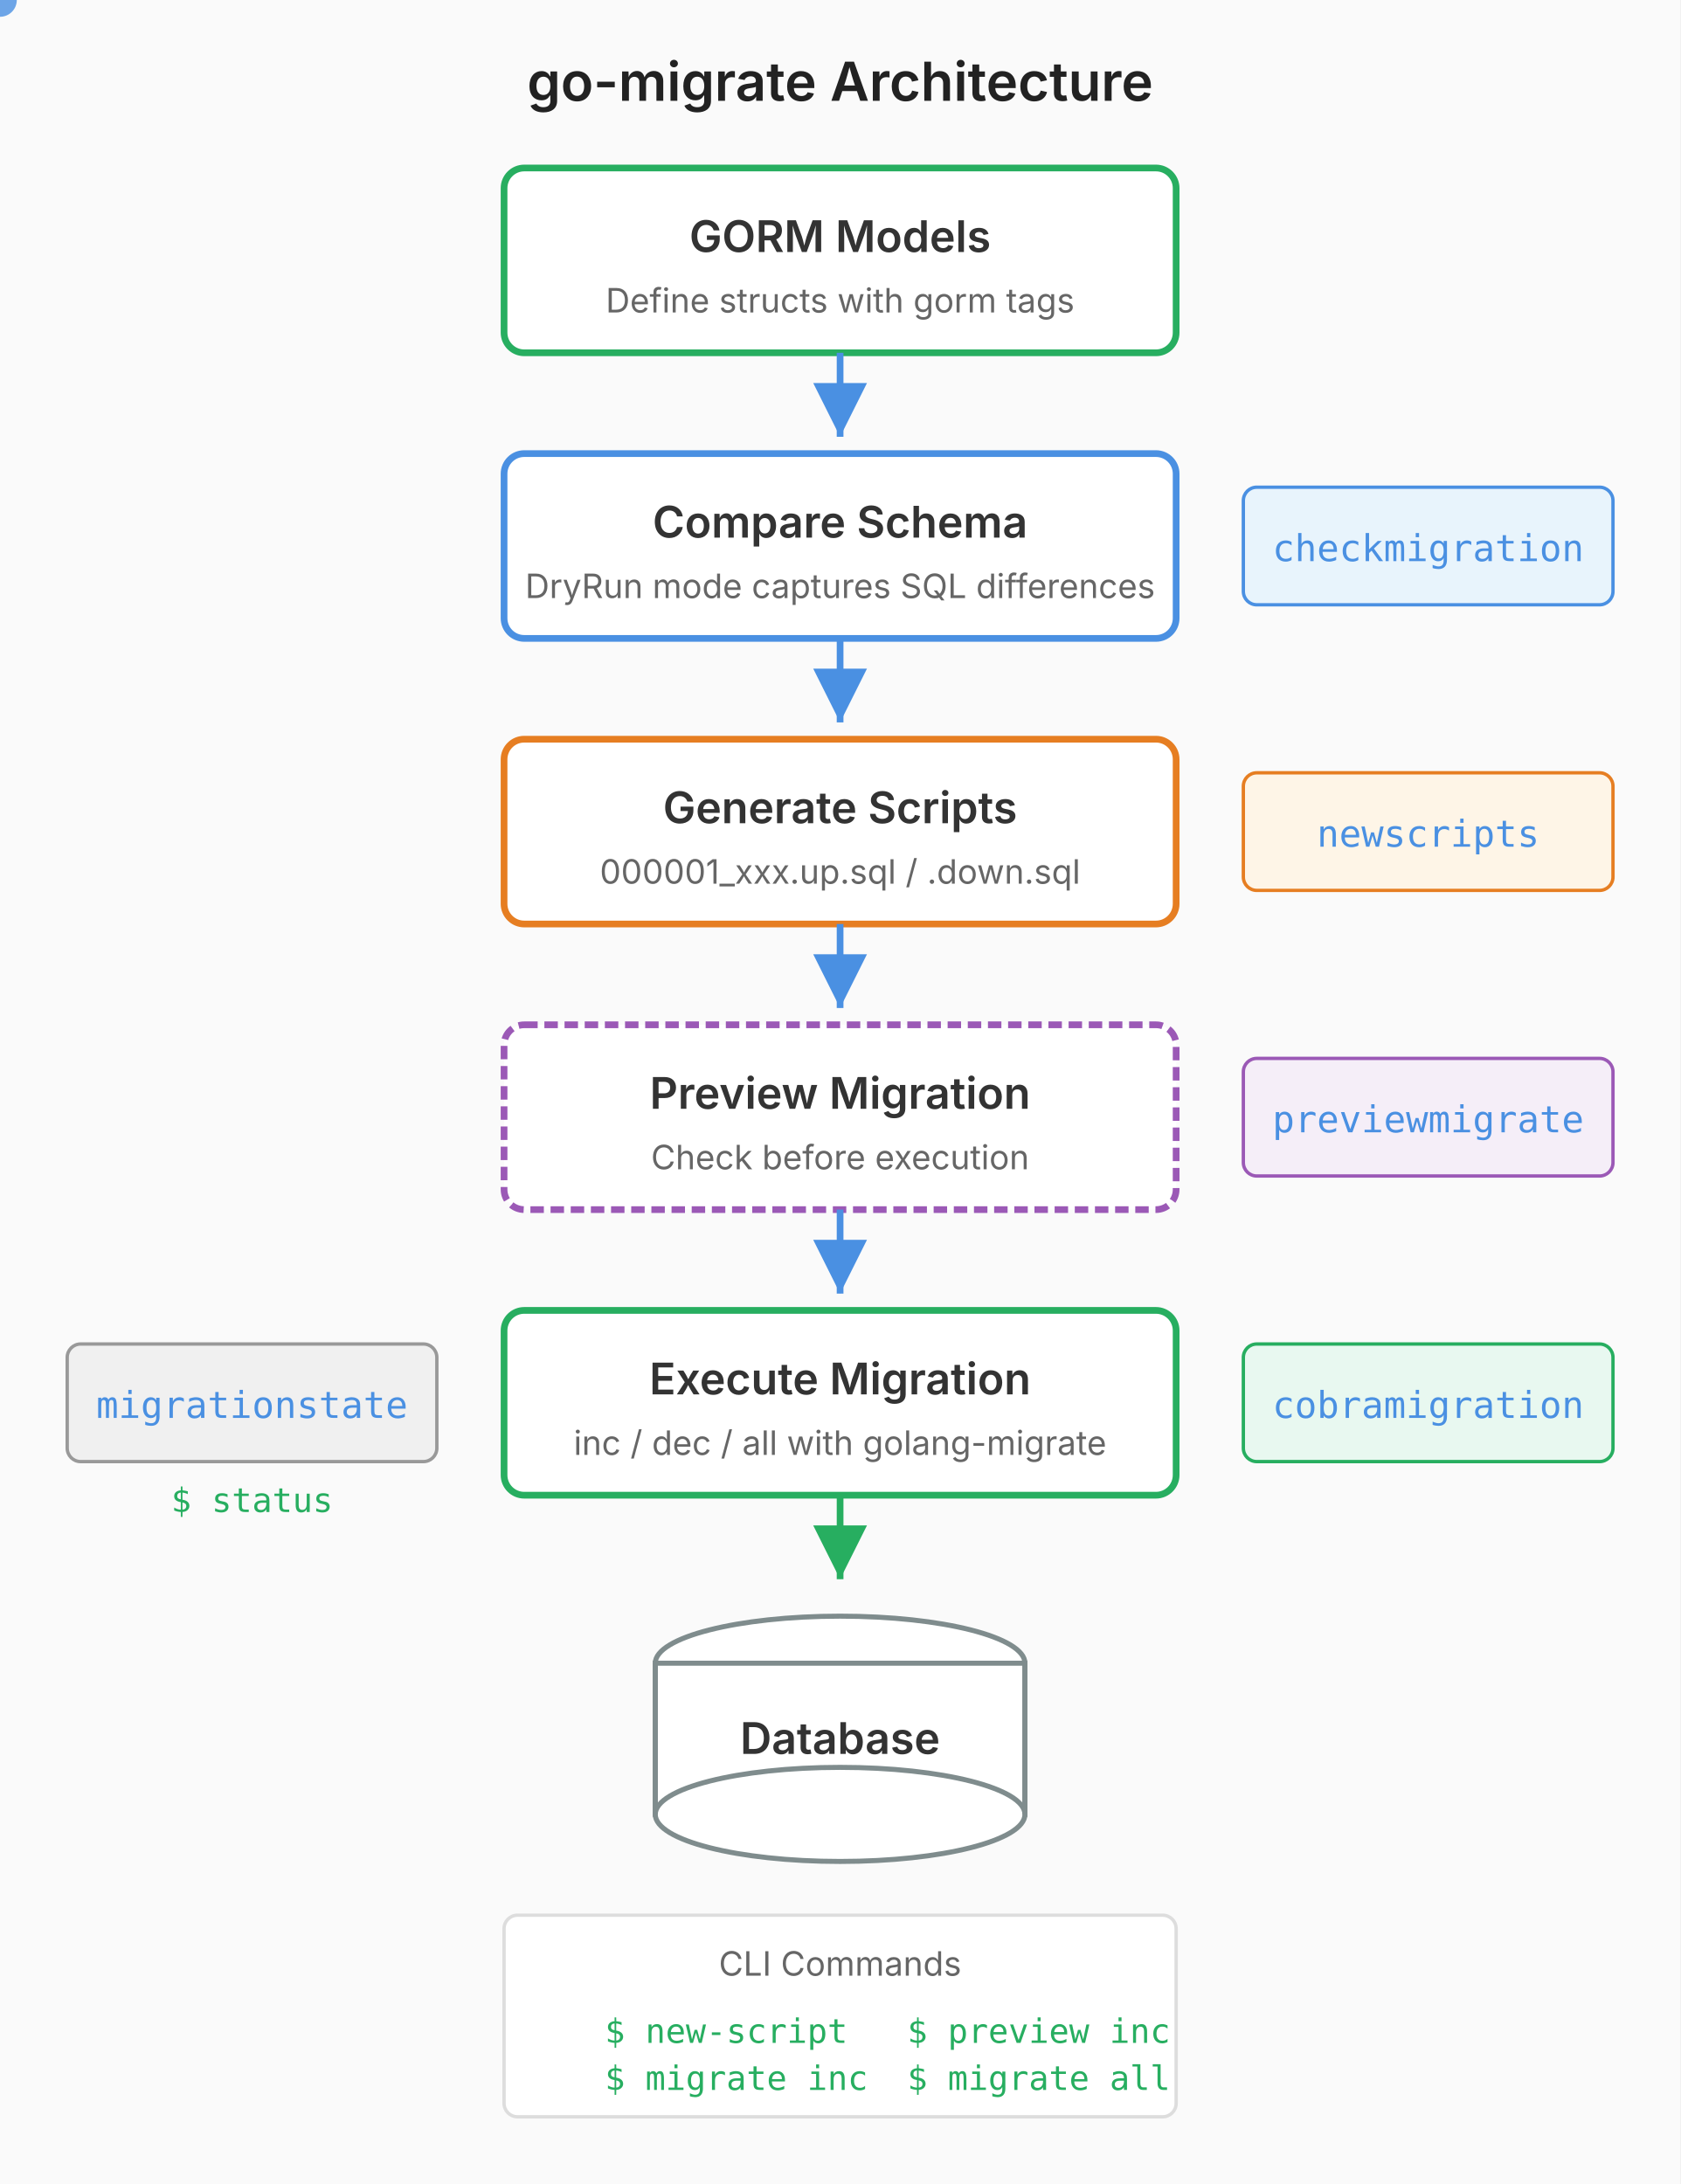
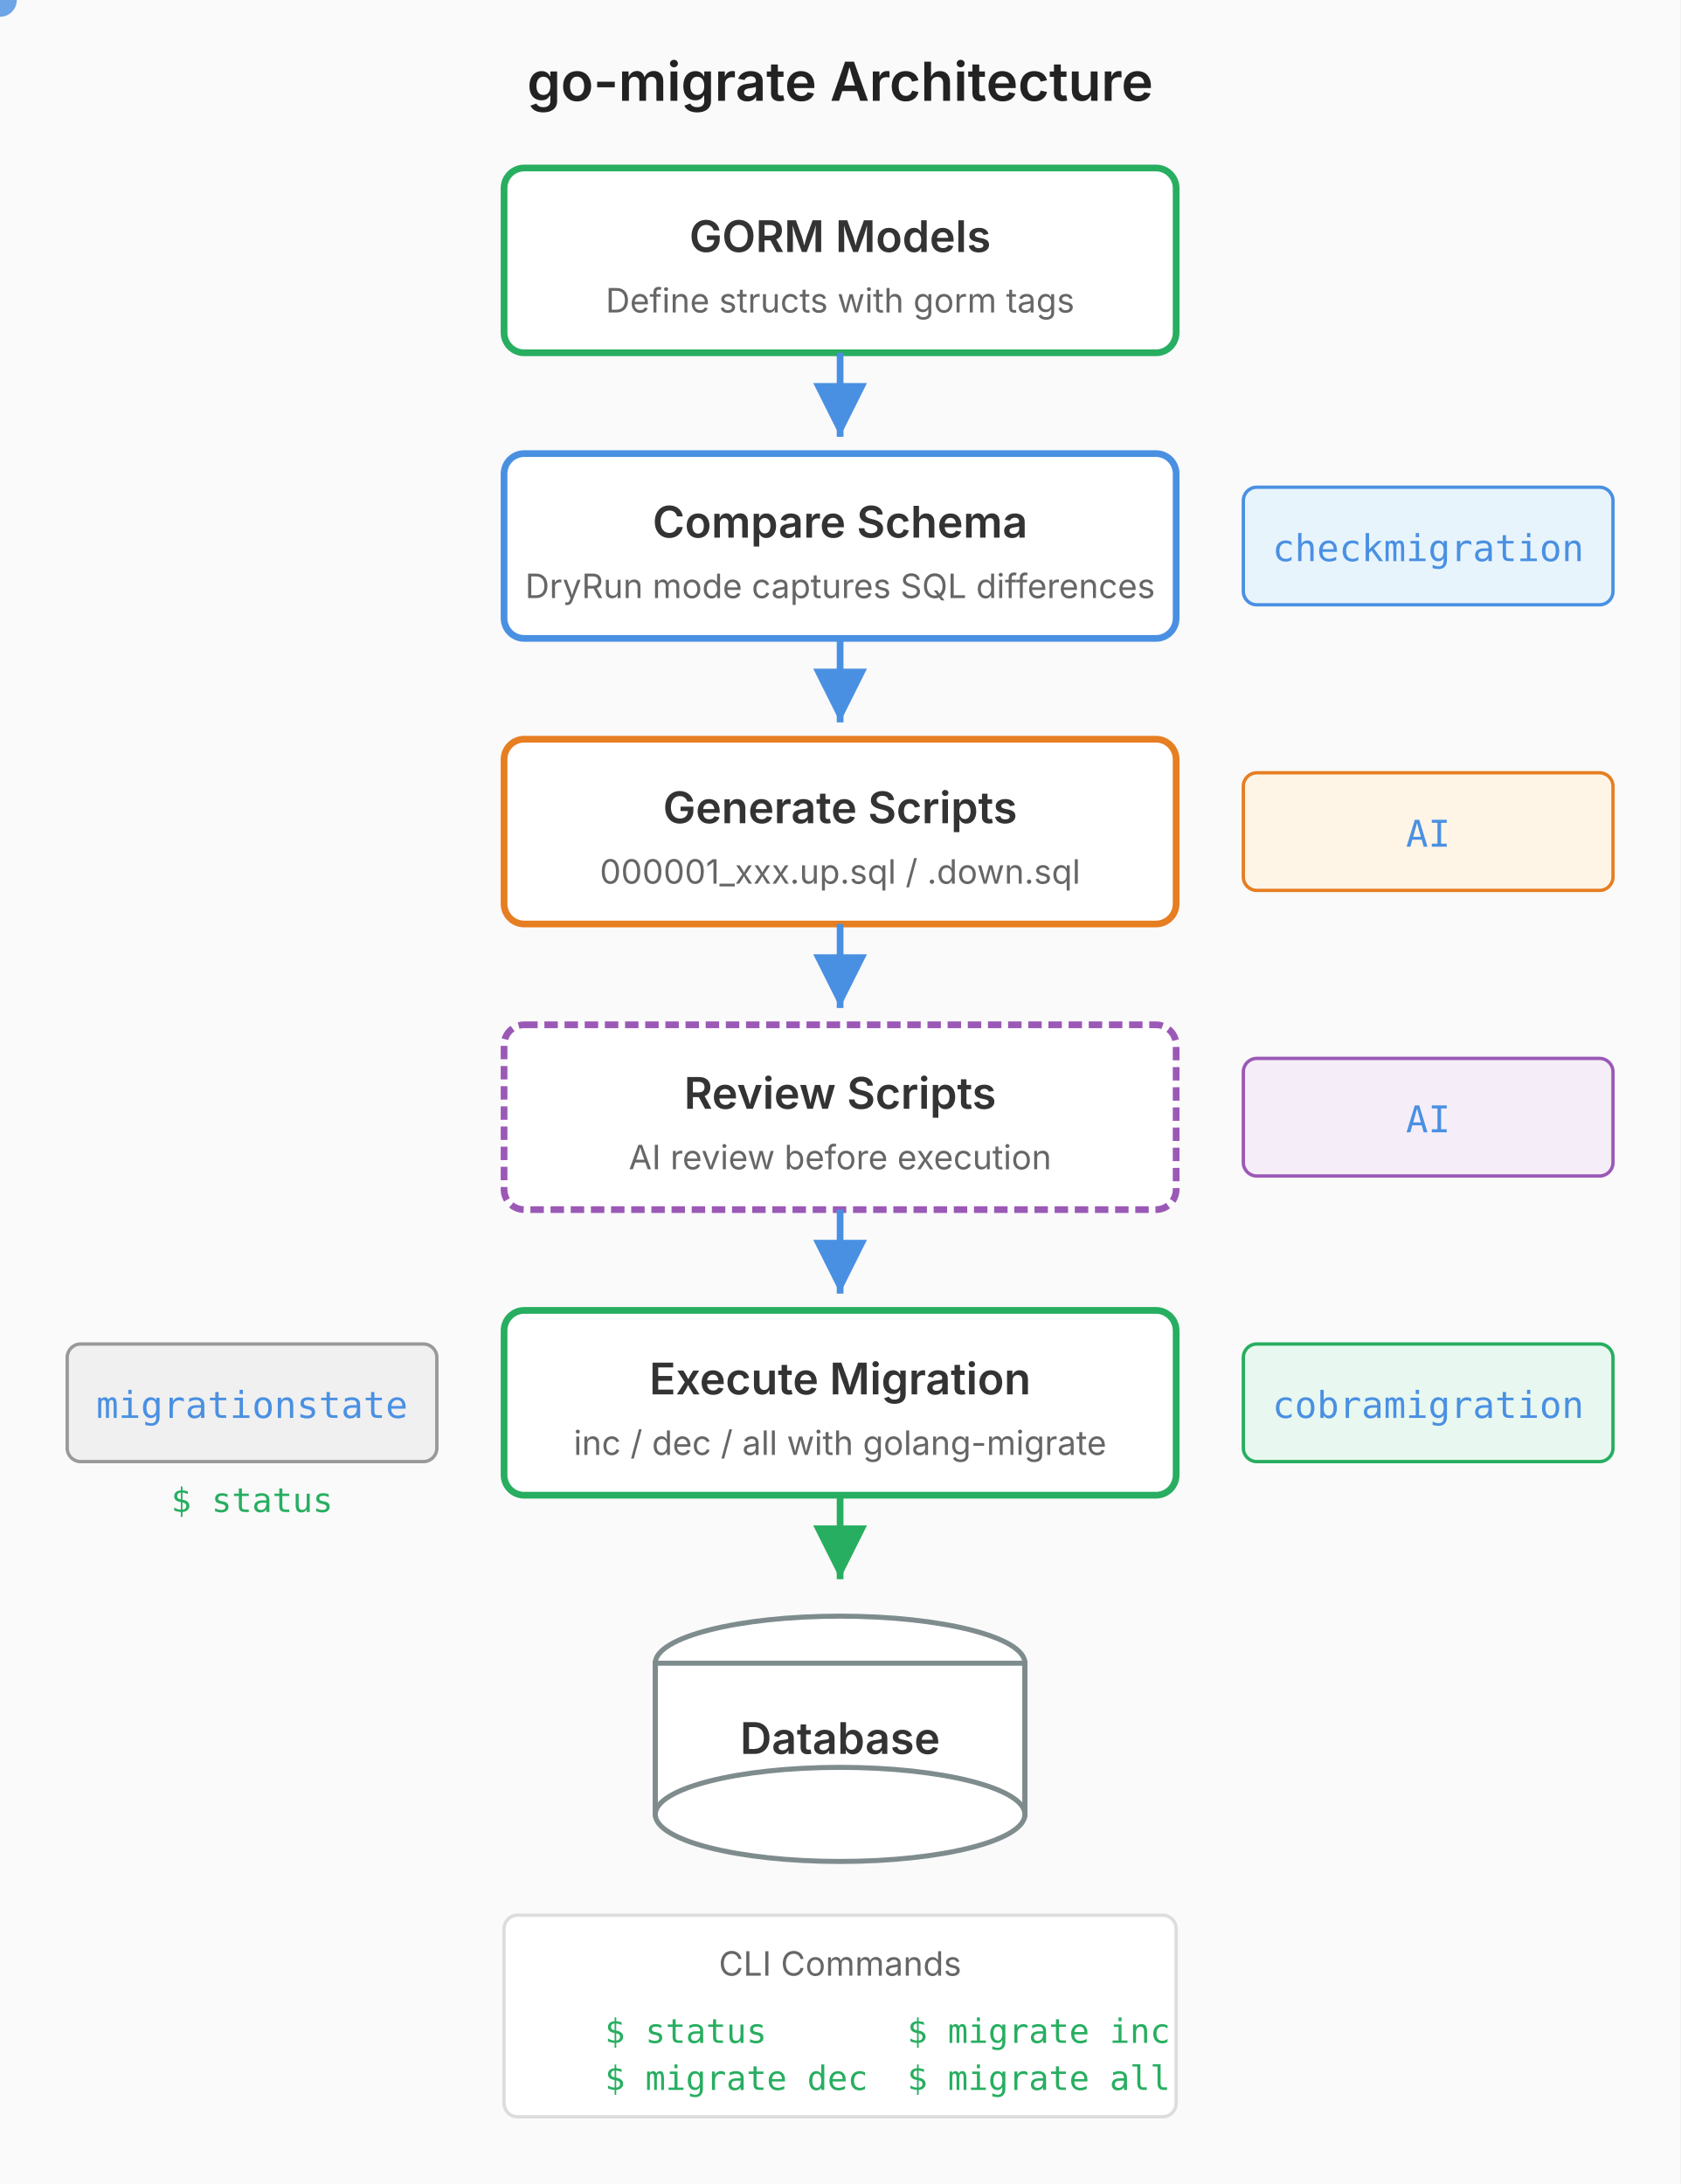
<svg xmlns="http://www.w3.org/2000/svg" width="500" height="650" viewBox="0 0 500 650">
  <defs>
    <marker id="arrow" markerWidth="8" markerHeight="8" refX="3" refY="4" orient="auto" markerUnits="strokeWidth">
      <path d="M0,0 L0,8 L8,4 z" fill="#4a90e2" />
    </marker>
    <marker id="arrow-down" markerWidth="8" markerHeight="8" refX="8" refY="4" orient="auto" markerUnits="strokeWidth">
      <path d="M0,0 L8,4 L0,8 z" fill="#4a90e2" />
    </marker>
    <marker id="arrow-green" markerWidth="8" markerHeight="8" refX="8" refY="4" orient="auto" markerUnits="strokeWidth">
      <path d="M0,0 L8,4 L0,8 z" fill="#27ae60" />
    </marker>
  </defs>
  <style>
        .title {
            font-family: -apple-system, BlinkMacSystemFont, "Segoe UI", system-ui, sans-serif;
            font-size: 16px;
            font-weight: 600;
            fill: #222;
        }
        .box-label {
            font-family: -apple-system, BlinkMacSystemFont, "Segoe UI", system-ui, sans-serif;
            font-size: 13px;
            font-weight: 600;
            fill: #333;
        }
        .box-desc {
            font-family: -apple-system, BlinkMacSystemFont, "Segoe UI", system-ui, sans-serif;
            font-size: 10px;
            fill: #666;
        }
        .pkg-name {
            font-family: "SF Mono", Consolas, monospace;
            font-size: 11px;
            fill: #4a90e2;
            font-weight: 500;
        }
        .cmd-name {
            font-family: "SF Mono", Consolas, monospace;
            font-size: 10px;
            fill: #27ae60;
        }
    </style>
  <rect x="0" y="0" width="500" height="650" fill="#fafafa" />
  <text x="250" y="30" text-anchor="middle" class="title">go-migrate Architecture</text>
  <g transform="translate(150,50)">
    <rect width="200" height="55" fill="#fff" stroke="#27ae60" stroke-width="2" rx="6">
      <animate attributeName="stroke-width" values="2;2.5;2" dur="2s" repeatCount="indefinite" />
    </rect>
    <text x="100" y="25" text-anchor="middle" class="box-label">GORM Models</text>
    <text x="100" y="43" text-anchor="middle" class="box-desc">Define structs with gorm tags</text>
  </g>
  <line x1="250" y1="105" x2="250" y2="130" stroke="#4a90e2" stroke-width="2" marker-end="url(#arrow-down)" />
  <g transform="translate(150,135)">
    <rect width="200" height="55" fill="#fff" stroke="#4a90e2" stroke-width="2" rx="6">
      <animate attributeName="stroke-width" values="2;2.5;2" dur="2.2s" repeatCount="indefinite" />
    </rect>
    <text x="100" y="25" text-anchor="middle" class="box-label">Compare Schema</text>
    <text x="100" y="43" text-anchor="middle" class="box-desc">DryRun mode captures SQL differences</text>
  </g>
  <g transform="translate(370,145)">
    <rect width="110" height="35" fill="#e8f4fc" stroke="#4a90e2" stroke-width="1" rx="4" />
    <text x="55" y="22" text-anchor="middle" class="pkg-name">checkmigration</text>
  </g>
  <line x1="250" y1="190" x2="250" y2="215" stroke="#4a90e2" stroke-width="2" marker-end="url(#arrow-down)" />
  <g transform="translate(150,220)">
    <rect width="200" height="55" fill="#fff" stroke="#e67e22" stroke-width="2" rx="6">
      <animate attributeName="stroke-width" values="2;2.5;2" dur="2.4s" repeatCount="indefinite" />
    </rect>
    <text x="100" y="25" text-anchor="middle" class="box-label">Generate Scripts</text>
    <text x="100" y="43" text-anchor="middle" class="box-desc">000001_xxx.up.sql / .down.sql</text>
  </g>
  <g transform="translate(370,230)">
    <rect width="110" height="35" fill="#fef5e7" stroke="#e67e22" stroke-width="1" rx="4" />
-     <text x="55" y="22" text-anchor="middle" class="pkg-name">newscripts</text>
+     <text x="55" y="22" text-anchor="middle" class="pkg-name">AI</text>
  </g>
  <line x1="250" y1="275" x2="250" y2="300" stroke="#4a90e2" stroke-width="2" marker-end="url(#arrow-down)" />
  <g transform="translate(150,305)">
    <rect width="200" height="55" fill="#fff" stroke="#9b59b6" stroke-width="2" rx="6" stroke-dasharray="4,2">
      <animate attributeName="stroke-width" values="2;2.5;2" dur="2.5s" repeatCount="indefinite" />
    </rect>
-     <text x="100" y="25" text-anchor="middle" class="box-label">Preview Migration</text>
-     <text x="100" y="43" text-anchor="middle" class="box-desc">Check before execution</text>
+     <text x="100" y="25" text-anchor="middle" class="box-label">Review Scripts</text>
+     <text x="100" y="43" text-anchor="middle" class="box-desc">AI review before execution</text>
  </g>
  <g transform="translate(370,315)">
    <rect width="110" height="35" fill="#f5eef8" stroke="#9b59b6" stroke-width="1" rx="4" />
-     <text x="55" y="22" text-anchor="middle" class="pkg-name">previewmigrate</text>
+     <text x="55" y="22" text-anchor="middle" class="pkg-name">AI</text>
  </g>
  <line x1="250" y1="360" x2="250" y2="385" stroke="#4a90e2" stroke-width="2" marker-end="url(#arrow-down)" />
  <g transform="translate(150,390)">
    <rect width="200" height="55" fill="#fff" stroke="#27ae60" stroke-width="2" rx="6">
      <animate attributeName="stroke-width" values="2;2.5;2" dur="2.6s" repeatCount="indefinite" />
    </rect>
    <text x="100" y="25" text-anchor="middle" class="box-label">Execute Migration</text>
    <text x="100" y="43" text-anchor="middle" class="box-desc">inc / dec / all with golang-migrate</text>
  </g>
  <g transform="translate(370,400)">
    <rect width="110" height="35" fill="#e8f8f0" stroke="#27ae60" stroke-width="1" rx="4" />
    <text x="55" y="22" text-anchor="middle" class="pkg-name">cobramigration</text>
  </g>
  <line x1="250" y1="445" x2="250" y2="470" stroke="#27ae60" stroke-width="2" marker-end="url(#arrow-green)" />
  <g transform="translate(185,480)">
    <ellipse cx="65" cy="15" rx="55" ry="14" fill="#fff" stroke="#7f8c8d" stroke-width="1.5" />
    <rect x="10" y="15" width="110" height="45" fill="#fff" stroke="#7f8c8d" stroke-width="1.5" />
    <ellipse cx="65" cy="60" rx="55" ry="14" fill="#fff" stroke="#7f8c8d" stroke-width="1.5" />
    <line x1="10" y1="15" x2="10" y2="60" stroke="#7f8c8d" stroke-width="1.5" />
    <line x1="120" y1="15" x2="120" y2="60" stroke="#7f8c8d" stroke-width="1.5" />
    <text x="65" y="42" text-anchor="middle" class="box-label">Database</text>
  </g>
  <g transform="translate(20,400)">
    <rect width="110" height="35" fill="#f0f0f0" stroke="#999" stroke-width="1" rx="4" />
    <text x="55" y="22" text-anchor="middle" class="pkg-name">migrationstate</text>
  </g>
  <text x="75" y="450" text-anchor="middle" class="cmd-name">$ status</text>
  <g transform="translate(150,570)">
    <rect width="200" height="60" fill="#fff" stroke="#ddd" stroke-width="1" rx="4" />
    <text x="100" y="18" text-anchor="middle" class="box-desc">CLI Commands</text>
-     <text x="30" y="38" class="cmd-name">$ new-script</text>
-     <text x="120" y="38" class="cmd-name">$ preview inc</text>
-     <text x="30" y="52" class="cmd-name">$ migrate inc</text>
+     <text x="30" y="38" class="cmd-name">$ status</text>
+     <text x="120" y="38" class="cmd-name">$ migrate inc</text>
+     <text x="30" y="52" class="cmd-name">$ migrate dec</text>
    <text x="120" y="52" class="cmd-name">$ migrate all</text>
  </g>
  <circle r="5" fill="#4a90e2" opacity="0.8">
    <animate attributeName="cy" values="50;105;135;190;220;275;305;360;390;445;480;555" dur="5s" repeatCount="indefinite" />
    <animate attributeName="cx" values="250;250;250;250;250;250;250;250;250;250;250;250" dur="5s" repeatCount="indefinite" />
    <animate attributeName="opacity" values="0;1;1;1;1;1;1;1;1;1;1;0" dur="5s" repeatCount="indefinite" />
  </circle>
</svg>
